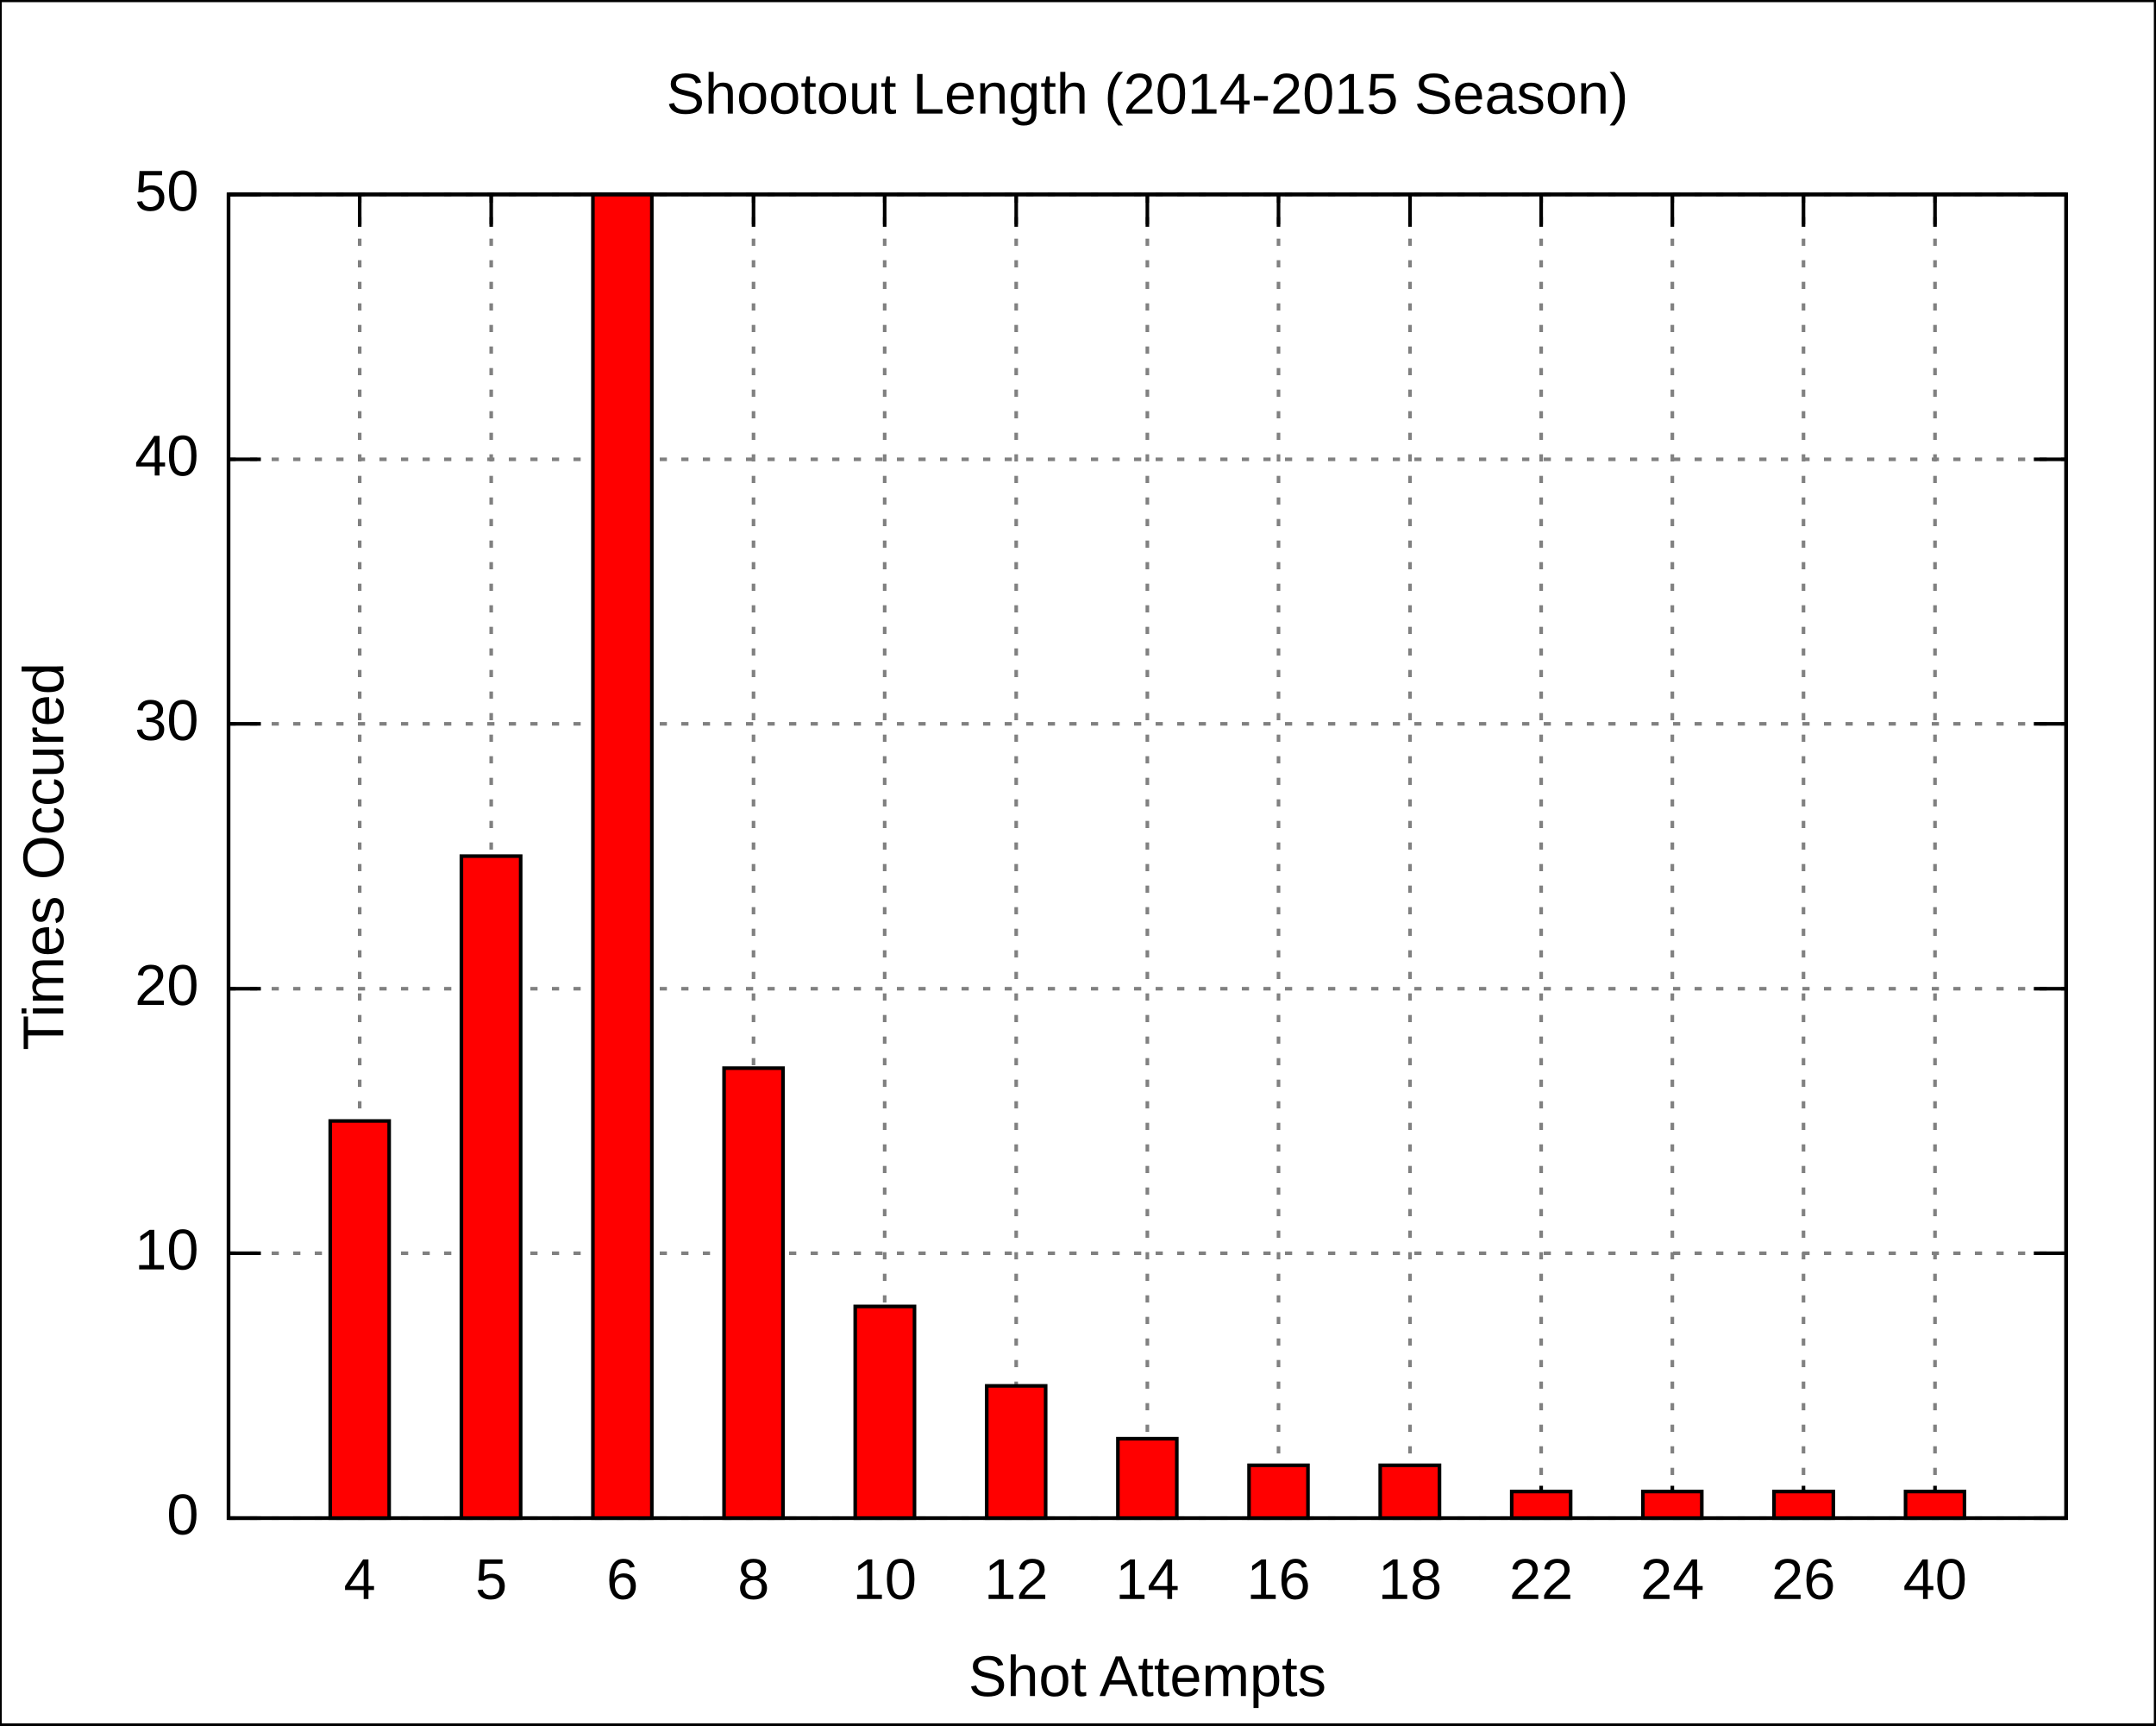
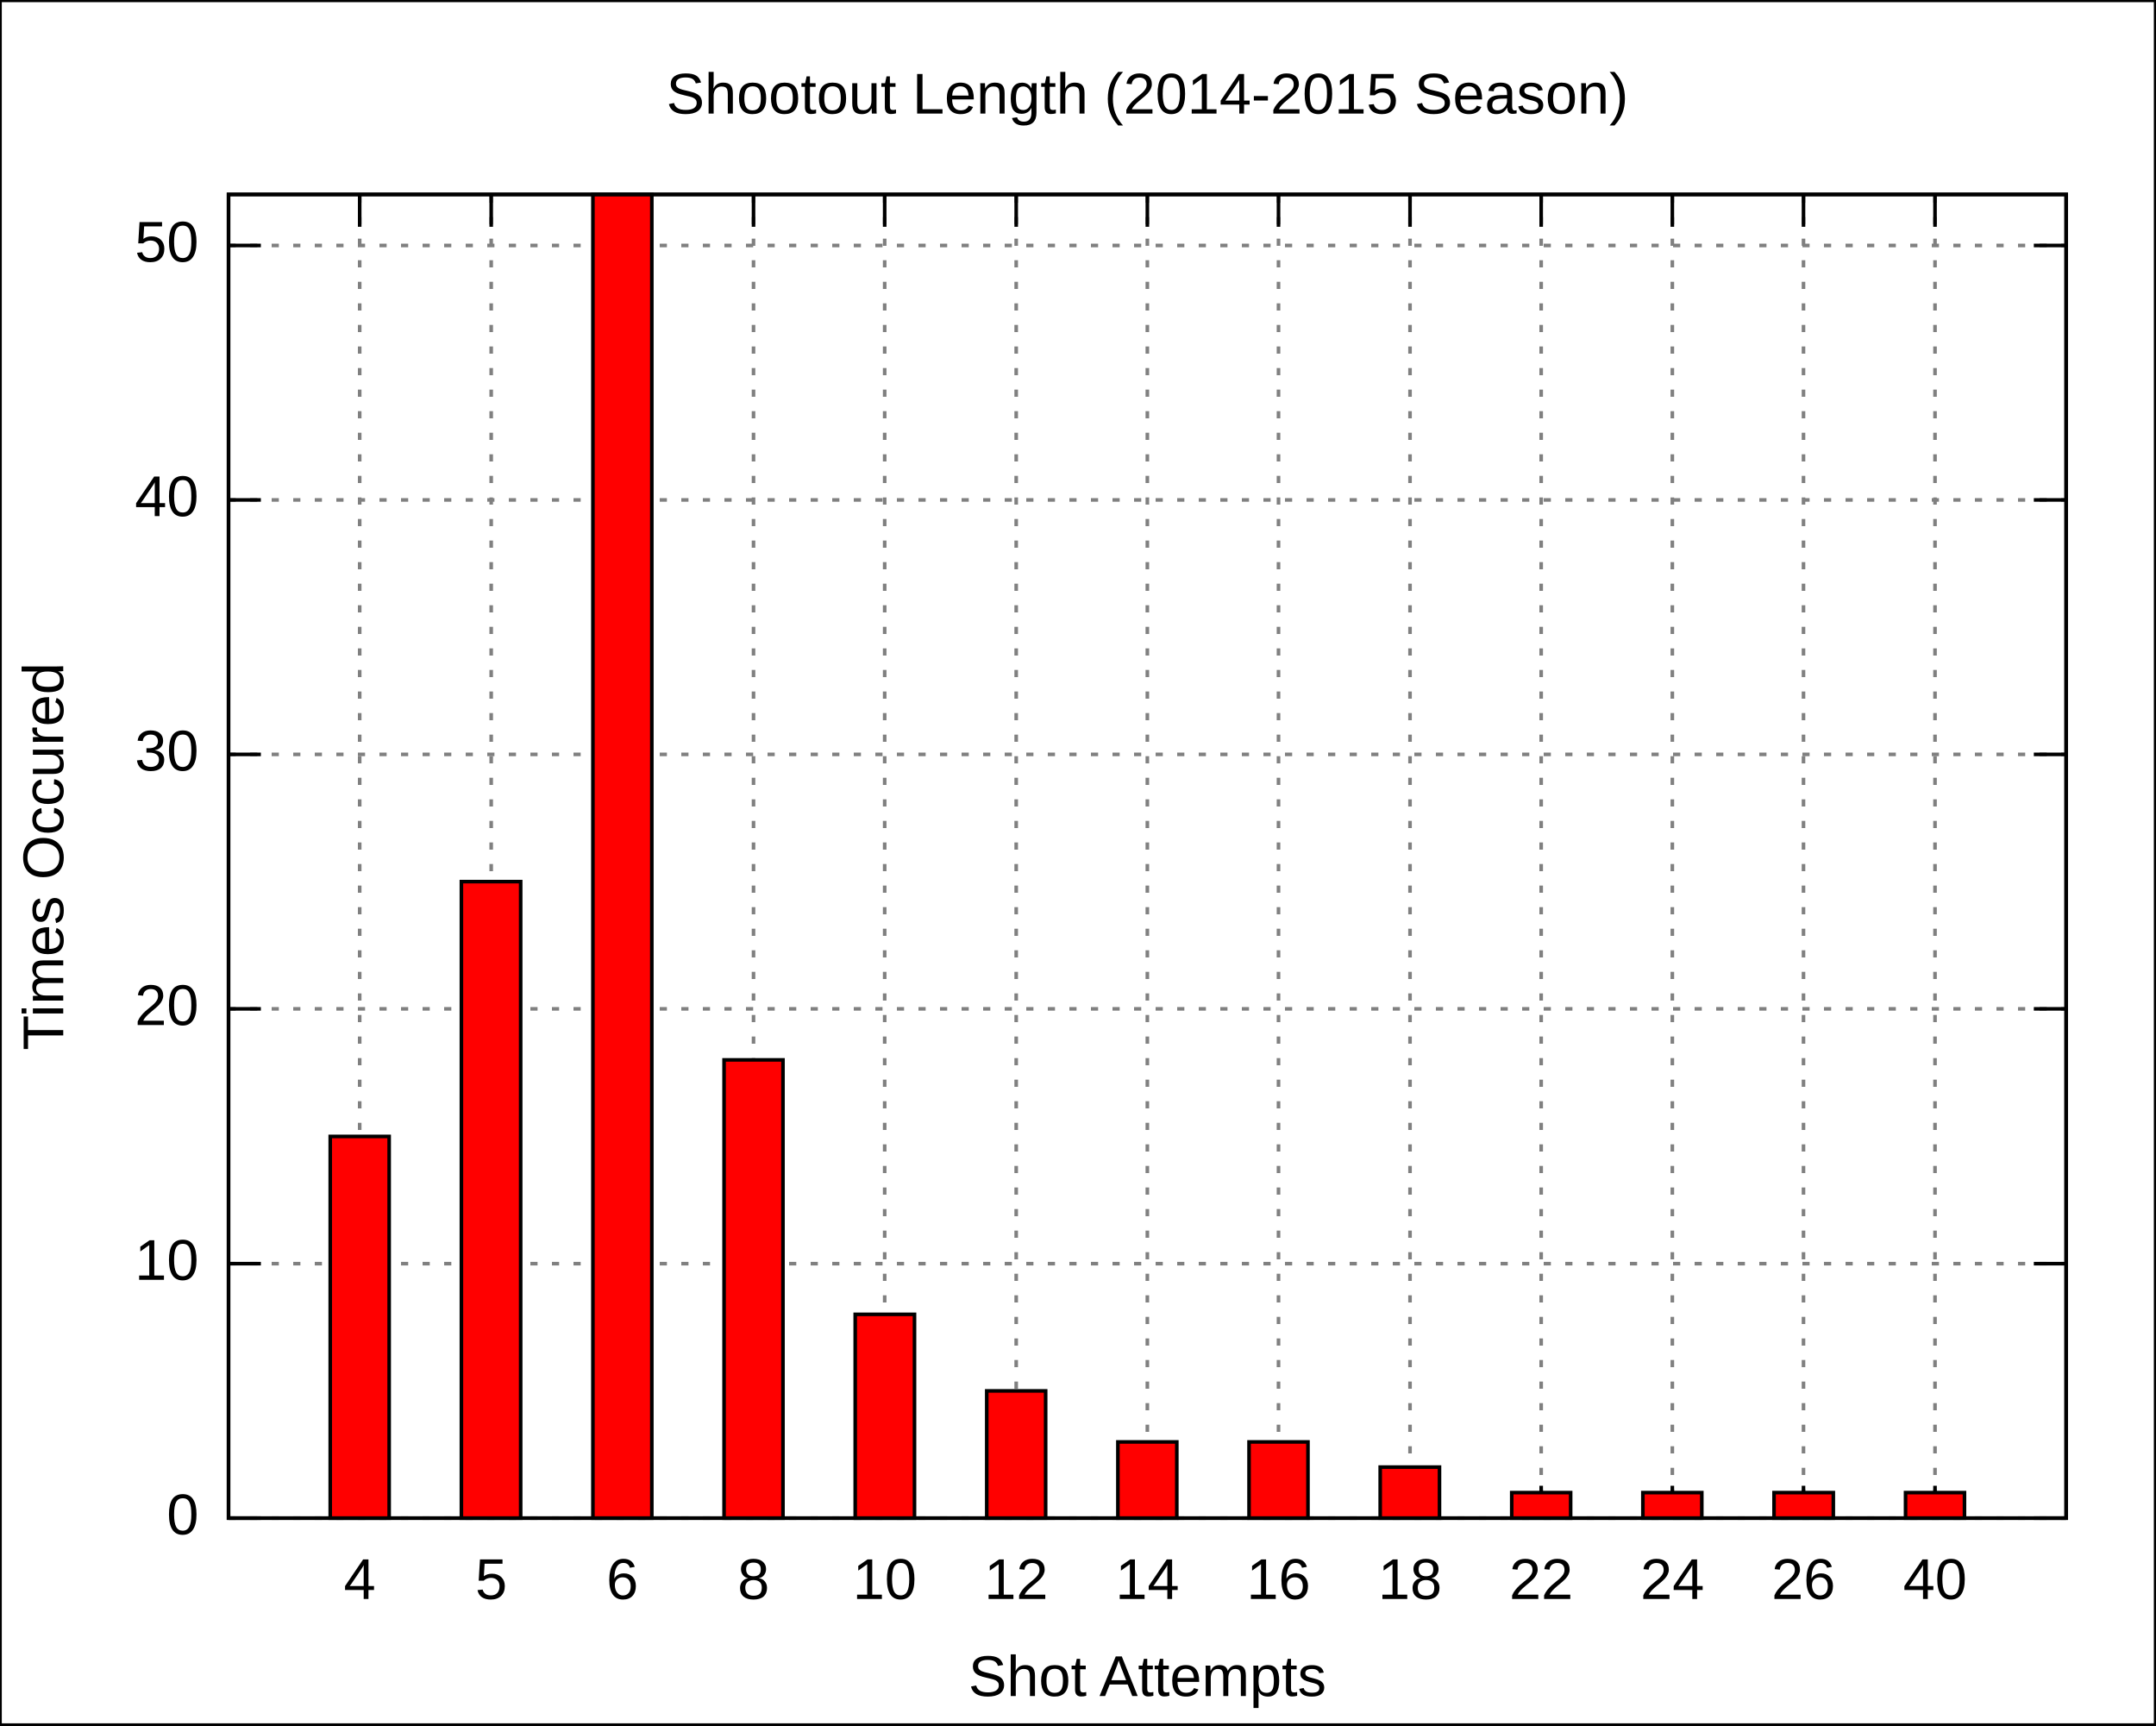
<svg xmlns="http://www.w3.org/2000/svg" xmlns:xlink="http://www.w3.org/1999/xlink" width="600" height="480" viewBox="0 0 600 480">
  <g id="gnuplot_canvas">
    <rect x="0" y="0" width="600" height="480" fill="none" />
    <defs>
      <circle id="gpDot" r="0.5" stroke-width="0.5" />
      <path id="gpPt0" stroke-width="0.222" stroke="currentColor" d="M-1,0 h2 M0,-1 v2" />
      <path id="gpPt1" stroke-width="0.222" stroke="currentColor" d="M-1,-1 L1,1 M1,-1 L-1,1" />
      <path id="gpPt2" stroke-width="0.222" stroke="currentColor" d="M-1,0 L1,0 M0,-1 L0,1 M-1,-1 L1,1 M-1,1 L1,-1" />
      <rect id="gpPt3" stroke-width="0.222" stroke="currentColor" x="-1" y="-1" width="2" height="2" />
      <rect id="gpPt4" stroke-width="0.222" stroke="currentColor" fill="currentColor" x="-1" y="-1" width="2" height="2" />
      <circle id="gpPt5" stroke-width="0.222" stroke="currentColor" cx="0" cy="0" r="1" />
      <use xlink:href="#gpPt5" id="gpPt6" fill="currentColor" stroke="none" />
      <path id="gpPt7" stroke-width="0.222" stroke="currentColor" d="M0,-1.33 L-1.33,0.67 L1.33,0.67 z" />
      <use xlink:href="#gpPt7" id="gpPt8" fill="currentColor" stroke="none" />
      <use xlink:href="#gpPt7" id="gpPt9" stroke="currentColor" transform="rotate(180)" />
      <use xlink:href="#gpPt9" id="gpPt10" fill="currentColor" stroke="none" />
      <use xlink:href="#gpPt3" id="gpPt11" stroke="currentColor" transform="rotate(45)" />
      <use xlink:href="#gpPt11" id="gpPt12" fill="currentColor" stroke="none" />
    </defs>
    <g style="fill:none; color:white; stroke:currentColor; stroke-width:1.00; stroke-linecap:butt; stroke-linejoin:miter">
</g>
    <g style="fill:none; color:black; stroke:currentColor; stroke-width:1.00; stroke-linecap:butt; stroke-linejoin:miter">
      <g style="stroke:none; shape-rendering:crispEdges">
        <polygon fill="rgb(255, 255, 255)" points="0.0,480.0 599.9,480.0 599.9,0.1 0.0,0.1 " />
      </g>
      <path stroke="black" d="M0.0,480.0 L0.0,0.1 L599.9,0.1 L599.9,480.0 L0.0,480.0  " />
    </g>
    <g style="fill:none; color:gray; stroke:currentColor; stroke-width:1.00; stroke-linecap:butt; stroke-linejoin:miter">
      <path stroke="gray" stroke-dasharray=" 2,4" class="gridline" d="M63.6,422.4 L575.0,422.4  " />
    </g>
    <g style="fill:none; color:black; stroke:currentColor; stroke-width:1.00; stroke-linecap:butt; stroke-linejoin:miter">
      <path stroke="black" d="M63.6,422.4 L72.6,422.4 M575.0,422.4 L566.0,422.4  " />
      <g transform="translate(55.3,426.9)" style="stroke:none; fill:black; font-family:Arial; font-size:12.00pt; text-anchor:end">
        <text> 0</text>
      </g>
    </g>
    <g style="fill:none; color:gray; stroke:currentColor; stroke-width:1.00; stroke-linecap:butt; stroke-linejoin:miter">
-       <path stroke="gray" stroke-dasharray=" 2,4" class="gridline" d="M63.6,348.7 L575.0,348.7  " />
-     </g>
-     <g style="fill:none; color:black; stroke:currentColor; stroke-width:1.00; stroke-linecap:butt; stroke-linejoin:miter">
-       <path stroke="black" d="M63.6,348.7 L72.6,348.7 M575.0,348.7 L566.0,348.7  " />
-       <g transform="translate(55.3,353.2)" style="stroke:none; fill:black; font-family:Arial; font-size:12.00pt; text-anchor:end">
+       <path stroke="gray" stroke-dasharray=" 2,4" class="gridline" d="M63.6,351.6 L575.0,351.6  " />
+     </g>
+     <g style="fill:none; color:black; stroke:currentColor; stroke-width:1.00; stroke-linecap:butt; stroke-linejoin:miter">
+       <path stroke="black" d="M63.6,351.6 L72.6,351.6 M575.0,351.6 L566.0,351.6  " />
+       <g transform="translate(55.3,356.1)" style="stroke:none; fill:black; font-family:Arial; font-size:12.00pt; text-anchor:end">
        <text> 10</text>
      </g>
    </g>
    <g style="fill:none; color:gray; stroke:currentColor; stroke-width:1.00; stroke-linecap:butt; stroke-linejoin:miter">
-       <path stroke="gray" stroke-dasharray=" 2,4" class="gridline" d="M63.6,275.1 L575.0,275.1  " />
-     </g>
-     <g style="fill:none; color:black; stroke:currentColor; stroke-width:1.00; stroke-linecap:butt; stroke-linejoin:miter">
-       <path stroke="black" d="M63.6,275.1 L72.6,275.1 M575.0,275.1 L566.0,275.1  " />
-       <g transform="translate(55.3,279.6)" style="stroke:none; fill:black; font-family:Arial; font-size:12.00pt; text-anchor:end">
+       <path stroke="gray" stroke-dasharray=" 2,4" class="gridline" d="M63.6,280.7 L575.0,280.7  " />
+     </g>
+     <g style="fill:none; color:black; stroke:currentColor; stroke-width:1.00; stroke-linecap:butt; stroke-linejoin:miter">
+       <path stroke="black" d="M63.6,280.7 L72.6,280.7 M575.0,280.7 L566.0,280.7  " />
+       <g transform="translate(55.3,285.2)" style="stroke:none; fill:black; font-family:Arial; font-size:12.00pt; text-anchor:end">
        <text> 20</text>
      </g>
    </g>
    <g style="fill:none; color:gray; stroke:currentColor; stroke-width:1.00; stroke-linecap:butt; stroke-linejoin:miter">
-       <path stroke="gray" stroke-dasharray=" 2,4" class="gridline" d="M63.6,201.4 L575.0,201.4  " />
-     </g>
-     <g style="fill:none; color:black; stroke:currentColor; stroke-width:1.00; stroke-linecap:butt; stroke-linejoin:miter">
-       <path stroke="black" d="M63.6,201.4 L72.6,201.4 M575.0,201.4 L566.0,201.4  " />
-       <g transform="translate(55.3,205.9)" style="stroke:none; fill:black; font-family:Arial; font-size:12.00pt; text-anchor:end">
+       <path stroke="gray" stroke-dasharray=" 2,4" class="gridline" d="M63.6,209.9 L575.0,209.9  " />
+     </g>
+     <g style="fill:none; color:black; stroke:currentColor; stroke-width:1.00; stroke-linecap:butt; stroke-linejoin:miter">
+       <path stroke="black" d="M63.6,209.9 L72.6,209.9 M575.0,209.9 L566.0,209.9  " />
+       <g transform="translate(55.3,214.4)" style="stroke:none; fill:black; font-family:Arial; font-size:12.00pt; text-anchor:end">
        <text> 30</text>
      </g>
    </g>
    <g style="fill:none; color:gray; stroke:currentColor; stroke-width:1.00; stroke-linecap:butt; stroke-linejoin:miter">
-       <path stroke="gray" stroke-dasharray=" 2,4" class="gridline" d="M63.6,127.8 L575.0,127.8  " />
-     </g>
-     <g style="fill:none; color:black; stroke:currentColor; stroke-width:1.00; stroke-linecap:butt; stroke-linejoin:miter">
-       <path stroke="black" d="M63.6,127.8 L72.6,127.8 M575.0,127.8 L566.0,127.8  " />
-       <g transform="translate(55.3,132.3)" style="stroke:none; fill:black; font-family:Arial; font-size:12.00pt; text-anchor:end">
+       <path stroke="gray" stroke-dasharray=" 2,4" class="gridline" d="M63.6,139.1 L575.0,139.1  " />
+     </g>
+     <g style="fill:none; color:black; stroke:currentColor; stroke-width:1.00; stroke-linecap:butt; stroke-linejoin:miter">
+       <path stroke="black" d="M63.6,139.1 L72.6,139.1 M575.0,139.1 L566.0,139.1  " />
+       <g transform="translate(55.3,143.6)" style="stroke:none; fill:black; font-family:Arial; font-size:12.00pt; text-anchor:end">
        <text> 40</text>
      </g>
    </g>
    <g style="fill:none; color:gray; stroke:currentColor; stroke-width:1.00; stroke-linecap:butt; stroke-linejoin:miter">
-       <path stroke="gray" stroke-dasharray=" 2,4" class="gridline" d="M63.6,54.1 L575.0,54.1  " />
-     </g>
-     <g style="fill:none; color:black; stroke:currentColor; stroke-width:1.00; stroke-linecap:butt; stroke-linejoin:miter">
-       <path stroke="black" d="M63.6,54.1 L72.6,54.1 M575.0,54.1 L566.0,54.1  " />
-       <g transform="translate(55.3,58.6)" style="stroke:none; fill:black; font-family:Arial; font-size:12.00pt; text-anchor:end">
+       <path stroke="gray" stroke-dasharray=" 2,4" class="gridline" d="M63.6,68.3 L575.0,68.3  " />
+     </g>
+     <g style="fill:none; color:black; stroke:currentColor; stroke-width:1.00; stroke-linecap:butt; stroke-linejoin:miter">
+       <path stroke="black" d="M63.6,68.3 L72.6,68.3 M575.0,68.3 L566.0,68.3  " />
+       <g transform="translate(55.3,72.8)" style="stroke:none; fill:black; font-family:Arial; font-size:12.00pt; text-anchor:end">
        <text> 50</text>
      </g>
    </g>
    <g style="fill:none; color:gray; stroke:currentColor; stroke-width:1.00; stroke-linecap:butt; stroke-linejoin:miter">
      <path stroke="gray" stroke-dasharray=" 2,4" class="gridline" d="M100.1,422.4 L100.1,54.1  " />
    </g>
    <g style="fill:none; color:black; stroke:currentColor; stroke-width:1.00; stroke-linecap:butt; stroke-linejoin:miter">
      <path stroke="black" d="M100.1,422.4 L100.1,413.4 M100.1,54.1 L100.1,63.1  " />
      <g transform="translate(100.1,444.9)" style="stroke:none; fill:black; font-family:Arial; font-size:12.00pt; text-anchor:middle">
        <text>4</text>
      </g>
    </g>
    <g style="fill:none; color:gray; stroke:currentColor; stroke-width:1.00; stroke-linecap:butt; stroke-linejoin:miter">
      <path stroke="gray" stroke-dasharray=" 2,4" class="gridline" d="M136.7,422.4 L136.7,54.1  " />
    </g>
    <g style="fill:none; color:black; stroke:currentColor; stroke-width:1.00; stroke-linecap:butt; stroke-linejoin:miter">
      <path stroke="black" d="M136.7,422.4 L136.7,413.4 M136.7,54.1 L136.7,63.1  " />
      <g transform="translate(136.7,444.9)" style="stroke:none; fill:black; font-family:Arial; font-size:12.00pt; text-anchor:middle">
        <text>5</text>
      </g>
    </g>
    <g style="fill:none; color:gray; stroke:currentColor; stroke-width:1.00; stroke-linecap:butt; stroke-linejoin:miter">
      <path stroke="gray" stroke-dasharray=" 2,4" class="gridline" d="M173.2,422.4 L173.2,54.1  " />
    </g>
    <g style="fill:none; color:black; stroke:currentColor; stroke-width:1.00; stroke-linecap:butt; stroke-linejoin:miter">
      <path stroke="black" d="M173.2,422.4 L173.2,413.4 M173.2,54.1 L173.2,63.1  " />
      <g transform="translate(173.2,444.9)" style="stroke:none; fill:black; font-family:Arial; font-size:12.00pt; text-anchor:middle">
        <text>6</text>
      </g>
    </g>
    <g style="fill:none; color:gray; stroke:currentColor; stroke-width:1.00; stroke-linecap:butt; stroke-linejoin:miter">
      <path stroke="gray" stroke-dasharray=" 2,4" class="gridline" d="M209.7,422.4 L209.7,54.1  " />
    </g>
    <g style="fill:none; color:black; stroke:currentColor; stroke-width:1.00; stroke-linecap:butt; stroke-linejoin:miter">
      <path stroke="black" d="M209.7,422.4 L209.7,413.4 M209.7,54.1 L209.7,63.1  " />
      <g transform="translate(209.7,444.9)" style="stroke:none; fill:black; font-family:Arial; font-size:12.00pt; text-anchor:middle">
        <text>8</text>
      </g>
    </g>
    <g style="fill:none; color:gray; stroke:currentColor; stroke-width:1.00; stroke-linecap:butt; stroke-linejoin:miter">
      <path stroke="gray" stroke-dasharray=" 2,4" class="gridline" d="M246.2,422.4 L246.2,54.1  " />
    </g>
    <g style="fill:none; color:black; stroke:currentColor; stroke-width:1.00; stroke-linecap:butt; stroke-linejoin:miter">
      <path stroke="black" d="M246.2,422.4 L246.2,413.4 M246.2,54.1 L246.2,63.1  " />
      <g transform="translate(246.2,444.9)" style="stroke:none; fill:black; font-family:Arial; font-size:12.00pt; text-anchor:middle">
        <text>10</text>
      </g>
    </g>
    <g style="fill:none; color:gray; stroke:currentColor; stroke-width:1.00; stroke-linecap:butt; stroke-linejoin:miter">
      <path stroke="gray" stroke-dasharray=" 2,4" class="gridline" d="M282.8,422.4 L282.8,54.1  " />
    </g>
    <g style="fill:none; color:black; stroke:currentColor; stroke-width:1.00; stroke-linecap:butt; stroke-linejoin:miter">
      <path stroke="black" d="M282.8,422.4 L282.8,413.4 M282.8,54.1 L282.8,63.1  " />
      <g transform="translate(282.8,444.9)" style="stroke:none; fill:black; font-family:Arial; font-size:12.00pt; text-anchor:middle">
        <text>12</text>
      </g>
    </g>
    <g style="fill:none; color:gray; stroke:currentColor; stroke-width:1.00; stroke-linecap:butt; stroke-linejoin:miter">
      <path stroke="gray" stroke-dasharray=" 2,4" class="gridline" d="M319.3,422.4 L319.3,54.1  " />
    </g>
    <g style="fill:none; color:black; stroke:currentColor; stroke-width:1.00; stroke-linecap:butt; stroke-linejoin:miter">
      <path stroke="black" d="M319.3,422.4 L319.3,413.4 M319.3,54.1 L319.3,63.1  " />
      <g transform="translate(319.3,444.9)" style="stroke:none; fill:black; font-family:Arial; font-size:12.00pt; text-anchor:middle">
        <text>14</text>
      </g>
    </g>
    <g style="fill:none; color:gray; stroke:currentColor; stroke-width:1.00; stroke-linecap:butt; stroke-linejoin:miter">
      <path stroke="gray" stroke-dasharray=" 2,4" class="gridline" d="M355.8,422.4 L355.8,54.1  " />
    </g>
    <g style="fill:none; color:black; stroke:currentColor; stroke-width:1.00; stroke-linecap:butt; stroke-linejoin:miter">
      <path stroke="black" d="M355.8,422.4 L355.8,413.4 M355.8,54.1 L355.8,63.1  " />
      <g transform="translate(355.8,444.9)" style="stroke:none; fill:black; font-family:Arial; font-size:12.00pt; text-anchor:middle">
        <text>16</text>
      </g>
    </g>
    <g style="fill:none; color:gray; stroke:currentColor; stroke-width:1.00; stroke-linecap:butt; stroke-linejoin:miter">
      <path stroke="gray" stroke-dasharray=" 2,4" class="gridline" d="M392.4,422.4 L392.4,54.1  " />
    </g>
    <g style="fill:none; color:black; stroke:currentColor; stroke-width:1.00; stroke-linecap:butt; stroke-linejoin:miter">
      <path stroke="black" d="M392.4,422.4 L392.4,413.4 M392.4,54.1 L392.4,63.1  " />
      <g transform="translate(392.4,444.9)" style="stroke:none; fill:black; font-family:Arial; font-size:12.00pt; text-anchor:middle">
        <text>18</text>
      </g>
    </g>
    <g style="fill:none; color:gray; stroke:currentColor; stroke-width:1.00; stroke-linecap:butt; stroke-linejoin:miter">
      <path stroke="gray" stroke-dasharray=" 2,4" class="gridline" d="M428.9,422.4 L428.9,54.1  " />
    </g>
    <g style="fill:none; color:black; stroke:currentColor; stroke-width:1.00; stroke-linecap:butt; stroke-linejoin:miter">
      <path stroke="black" d="M428.9,422.4 L428.9,413.4 M428.9,54.1 L428.9,63.1  " />
      <g transform="translate(428.9,444.9)" style="stroke:none; fill:black; font-family:Arial; font-size:12.00pt; text-anchor:middle">
        <text>22</text>
      </g>
    </g>
    <g style="fill:none; color:gray; stroke:currentColor; stroke-width:1.00; stroke-linecap:butt; stroke-linejoin:miter">
      <path stroke="gray" stroke-dasharray=" 2,4" class="gridline" d="M465.4,422.4 L465.4,54.1  " />
    </g>
    <g style="fill:none; color:black; stroke:currentColor; stroke-width:1.00; stroke-linecap:butt; stroke-linejoin:miter">
      <path stroke="black" d="M465.4,422.4 L465.4,413.4 M465.4,54.1 L465.4,63.1  " />
      <g transform="translate(465.4,444.9)" style="stroke:none; fill:black; font-family:Arial; font-size:12.00pt; text-anchor:middle">
        <text>24</text>
      </g>
    </g>
    <g style="fill:none; color:gray; stroke:currentColor; stroke-width:1.00; stroke-linecap:butt; stroke-linejoin:miter">
      <path stroke="gray" stroke-dasharray=" 2,4" class="gridline" d="M501.9,422.4 L501.9,54.1  " />
    </g>
    <g style="fill:none; color:black; stroke:currentColor; stroke-width:1.00; stroke-linecap:butt; stroke-linejoin:miter">
      <path stroke="black" d="M501.9,422.4 L501.9,413.4 M501.9,54.1 L501.9,63.1  " />
      <g transform="translate(501.9,444.9)" style="stroke:none; fill:black; font-family:Arial; font-size:12.00pt; text-anchor:middle">
        <text>26</text>
      </g>
    </g>
    <g style="fill:none; color:gray; stroke:currentColor; stroke-width:1.00; stroke-linecap:butt; stroke-linejoin:miter">
      <path stroke="gray" stroke-dasharray=" 2,4" class="gridline" d="M538.5,422.4 L538.5,54.1  " />
    </g>
    <g style="fill:none; color:black; stroke:currentColor; stroke-width:1.00; stroke-linecap:butt; stroke-linejoin:miter">
      <path stroke="black" d="M538.5,422.4 L538.5,413.4 M538.5,54.1 L538.5,63.1  " />
      <g transform="translate(538.5,444.9)" style="stroke:none; fill:black; font-family:Arial; font-size:12.00pt; text-anchor:middle">
        <text>40</text>
      </g>
      <path stroke="black" d="M63.6,54.1 L63.6,422.4 L575.0,422.4 L575.0,54.1 L63.6,54.1 Z  " />
      <g transform="translate(17.6,238.3) rotate(270)" style="stroke:none; fill:black; font-family:Arial; font-size:12.00pt; text-anchor:middle">
        <text>Times Occured</text>
      </g>
      <g transform="translate(319.3,471.9)" style="stroke:none; fill:black; font-family:Arial; font-size:12.00pt; text-anchor:middle">
        <text>Shot Attempts</text>
      </g>
      <g transform="translate(319.3,31.6)" style="stroke:none; fill:black; font-family:Arial; font-size:12.00pt; text-anchor:middle">
        <text>Shootout Length (2014-2015 Season)</text>
      </g>
    </g>
    <g id="gnuplot_plot_1">
      <g style="fill:none; color:red; stroke:currentColor; stroke-width:1.00; stroke-linecap:butt; stroke-linejoin:miter">
        <g style="stroke:none; shape-rendering:crispEdges">
-           <polygon fill="red" points="91.9,422.4 108.4,422.4 108.4,311.8 91.9,311.8 " />
-         </g>
-         <path stroke="black" d="M91.9,422.4 L91.9,311.9 L108.3,311.9 L108.3,422.4 L91.9,422.4 Z  " />
-         <g style="stroke:none; shape-rendering:crispEdges">
-           <polygon fill="currentColor" points="128.4,422.4 145.0,422.4 145.0,238.1 128.4,238.1 " />
-         </g>
-         <path stroke="black" d="M128.4,422.4 L128.4,238.2 L144.9,238.2 L144.9,422.4 L128.4,422.4 Z  " />
+           <polygon fill="red" points="91.9,422.4 108.4,422.4 108.4,316.1 91.9,316.1 " />
+         </g>
+         <path stroke="black" d="M91.9,422.4 L91.9,316.2 L108.3,316.2 L108.3,422.4 L91.9,422.4 Z  " />
+         <g style="stroke:none; shape-rendering:crispEdges">
+           <polygon fill="currentColor" points="128.4,422.4 145.0,422.4 145.0,245.2 128.4,245.2 " />
+         </g>
+         <path stroke="black" d="M128.4,422.4 L128.4,245.3 L144.9,245.3 L144.9,422.4 L128.4,422.4 Z  " />
        <g style="stroke:none; shape-rendering:crispEdges">
          <polygon fill="currentColor" points="165.0,422.4 181.5,422.4 181.5,54.0 165.0,54.0 " />
        </g>
        <path stroke="black" d="M165.0,422.4 L165.0,54.1 L181.4,54.1 L181.4,422.4 L165.0,422.4 Z  " />
        <g style="stroke:none; shape-rendering:crispEdges">
-           <polygon fill="currentColor" points="201.5,422.4 218.0,422.4 218.0,297.1 201.5,297.1 " />
-         </g>
-         <path stroke="black" d="M201.5,422.4 L201.5,297.2 L217.9,297.2 L217.9,422.4 L201.5,422.4 Z  " />
-         <g style="stroke:none; shape-rendering:crispEdges">
-           <polygon fill="currentColor" points="238.0,422.4 254.6,422.4 254.6,363.4 238.0,363.4 " />
-         </g>
-         <path stroke="black" d="M238.0,422.4 L238.0,363.5 L254.5,363.5 L254.5,422.4 L238.0,422.4 Z  " />
-         <g style="stroke:none; shape-rendering:crispEdges">
-           <polygon fill="currentColor" points="274.6,422.4 291.1,422.4 291.1,385.5 274.6,385.5 " />
-         </g>
-         <path stroke="black" d="M274.6,422.4 L274.6,385.6 L291.0,385.6 L291.0,422.4 L274.6,422.4 Z  " />
-         <g style="stroke:none; shape-rendering:crispEdges">
-           <polygon fill="currentColor" points="311.1,422.4 327.6,422.4 327.6,400.2 311.1,400.2 " />
-         </g>
-         <path stroke="black" d="M311.1,422.4 L311.1,400.3 L327.5,400.3 L327.5,422.4 L311.1,422.4 Z  " />
-         <g style="stroke:none; shape-rendering:crispEdges">
-           <polygon fill="currentColor" points="347.6,422.4 364.1,422.4 364.1,407.6 347.6,407.6 " />
-         </g>
-         <path stroke="black" d="M347.6,422.4 L347.6,407.7 L364.0,407.7 L364.0,422.4 L347.6,422.4 Z  " />
-         <g style="stroke:none; shape-rendering:crispEdges">
-           <polygon fill="currentColor" points="384.1,422.4 400.7,422.4 400.7,407.6 384.1,407.6 " />
-         </g>
-         <path stroke="black" d="M384.1,422.4 L384.1,407.7 L400.6,407.7 L400.6,422.4 L384.1,422.4 Z  " />
-         <g style="stroke:none; shape-rendering:crispEdges">
-           <polygon fill="currentColor" points="420.7,422.4 437.2,422.4 437.2,414.9 420.7,414.9 " />
-         </g>
-         <path stroke="black" d="M420.7,422.4 L420.7,415.0 L437.1,415.0 L437.1,422.4 L420.7,422.4 Z  " />
-         <g style="stroke:none; shape-rendering:crispEdges">
-           <polygon fill="currentColor" points="457.2,422.4 473.7,422.4 473.7,414.9 457.2,414.9 " />
-         </g>
-         <path stroke="black" d="M457.2,422.4 L457.2,415.0 L473.6,415.0 L473.6,422.4 L457.2,422.4 Z  " />
-         <g style="stroke:none; shape-rendering:crispEdges">
-           <polygon fill="currentColor" points="493.7,422.4 510.3,422.4 510.3,414.9 493.7,414.9 " />
-         </g>
-         <path stroke="black" d="M493.7,422.4 L493.7,415.0 L510.2,415.0 L510.2,422.4 L493.7,422.4 Z  " />
-         <g style="stroke:none; shape-rendering:crispEdges">
-           <polygon fill="currentColor" points="530.3,422.4 546.8,422.4 546.8,414.9 530.3,414.9 " />
-         </g>
-         <path stroke="black" d="M530.3,422.4 L530.3,415.0 L546.7,415.0 L546.7,422.4 L530.3,422.4 Z  " />
+           <polygon fill="currentColor" points="201.5,422.4 218.0,422.4 218.0,294.8 201.5,294.8 " />
+         </g>
+         <path stroke="black" d="M201.5,422.4 L201.5,294.9 L217.9,294.9 L217.9,422.4 L201.5,422.4 Z  " />
+         <g style="stroke:none; shape-rendering:crispEdges">
+           <polygon fill="currentColor" points="238.0,422.4 254.6,422.4 254.6,365.6 238.0,365.6 " />
+         </g>
+         <path stroke="black" d="M238.0,422.4 L238.0,365.7 L254.5,365.7 L254.5,422.4 L238.0,422.4 Z  " />
+         <g style="stroke:none; shape-rendering:crispEdges">
+           <polygon fill="currentColor" points="274.6,422.4 291.1,422.4 291.1,386.9 274.6,386.9 " />
+         </g>
+         <path stroke="black" d="M274.6,422.4 L274.6,387.0 L291.0,387.0 L291.0,422.4 L274.6,422.4 Z  " />
+         <g style="stroke:none; shape-rendering:crispEdges">
+           <polygon fill="currentColor" points="311.1,422.4 327.6,422.4 327.6,401.1 311.1,401.1 " />
+         </g>
+         <path stroke="black" d="M311.1,422.4 L311.1,401.2 L327.5,401.2 L327.5,422.4 L311.1,422.4 Z  " />
+         <g style="stroke:none; shape-rendering:crispEdges">
+           <polygon fill="currentColor" points="347.6,422.4 364.1,422.4 364.1,401.1 347.6,401.1 " />
+         </g>
+         <path stroke="black" d="M347.6,422.4 L347.6,401.2 L364.0,401.2 L364.0,422.4 L347.6,422.4 Z  " />
+         <g style="stroke:none; shape-rendering:crispEdges">
+           <polygon fill="currentColor" points="384.1,422.4 400.7,422.4 400.7,408.1 384.1,408.1 " />
+         </g>
+         <path stroke="black" d="M384.1,422.4 L384.1,408.2 L400.6,408.2 L400.6,422.4 L384.1,422.4 Z  " />
+         <g style="stroke:none; shape-rendering:crispEdges">
+           <polygon fill="currentColor" points="420.7,422.4 437.2,422.4 437.2,415.2 420.7,415.2 " />
+         </g>
+         <path stroke="black" d="M420.7,422.4 L420.7,415.3 L437.1,415.3 L437.1,422.4 L420.7,422.4 Z  " />
+         <g style="stroke:none; shape-rendering:crispEdges">
+           <polygon fill="currentColor" points="457.2,422.4 473.7,422.4 473.7,415.2 457.2,415.2 " />
+         </g>
+         <path stroke="black" d="M457.2,422.4 L457.2,415.3 L473.6,415.3 L473.6,422.4 L457.2,422.4 Z  " />
+         <g style="stroke:none; shape-rendering:crispEdges">
+           <polygon fill="currentColor" points="493.7,422.4 510.3,422.4 510.3,415.2 493.7,415.2 " />
+         </g>
+         <path stroke="black" d="M493.7,422.4 L493.7,415.3 L510.2,415.3 L510.2,422.4 L493.7,422.4 Z  " />
+         <g style="stroke:none; shape-rendering:crispEdges">
+           <polygon fill="currentColor" points="530.3,422.4 546.8,422.4 546.8,415.2 530.3,415.2 " />
+         </g>
+         <path stroke="black" d="M530.3,422.4 L530.3,415.3 L546.7,415.3 L546.7,422.4 L530.3,422.4 Z  " />
      </g>
    </g>
    <g style="fill:none; color:black; stroke:currentColor; stroke-width:1.00; stroke-linecap:butt; stroke-linejoin:miter">
      <path stroke="black" d="M63.6,54.1 L63.6,422.4 L575.0,422.4 L575.0,54.1 L63.6,54.1 Z  " />
    </g>
  </g>
</svg>
